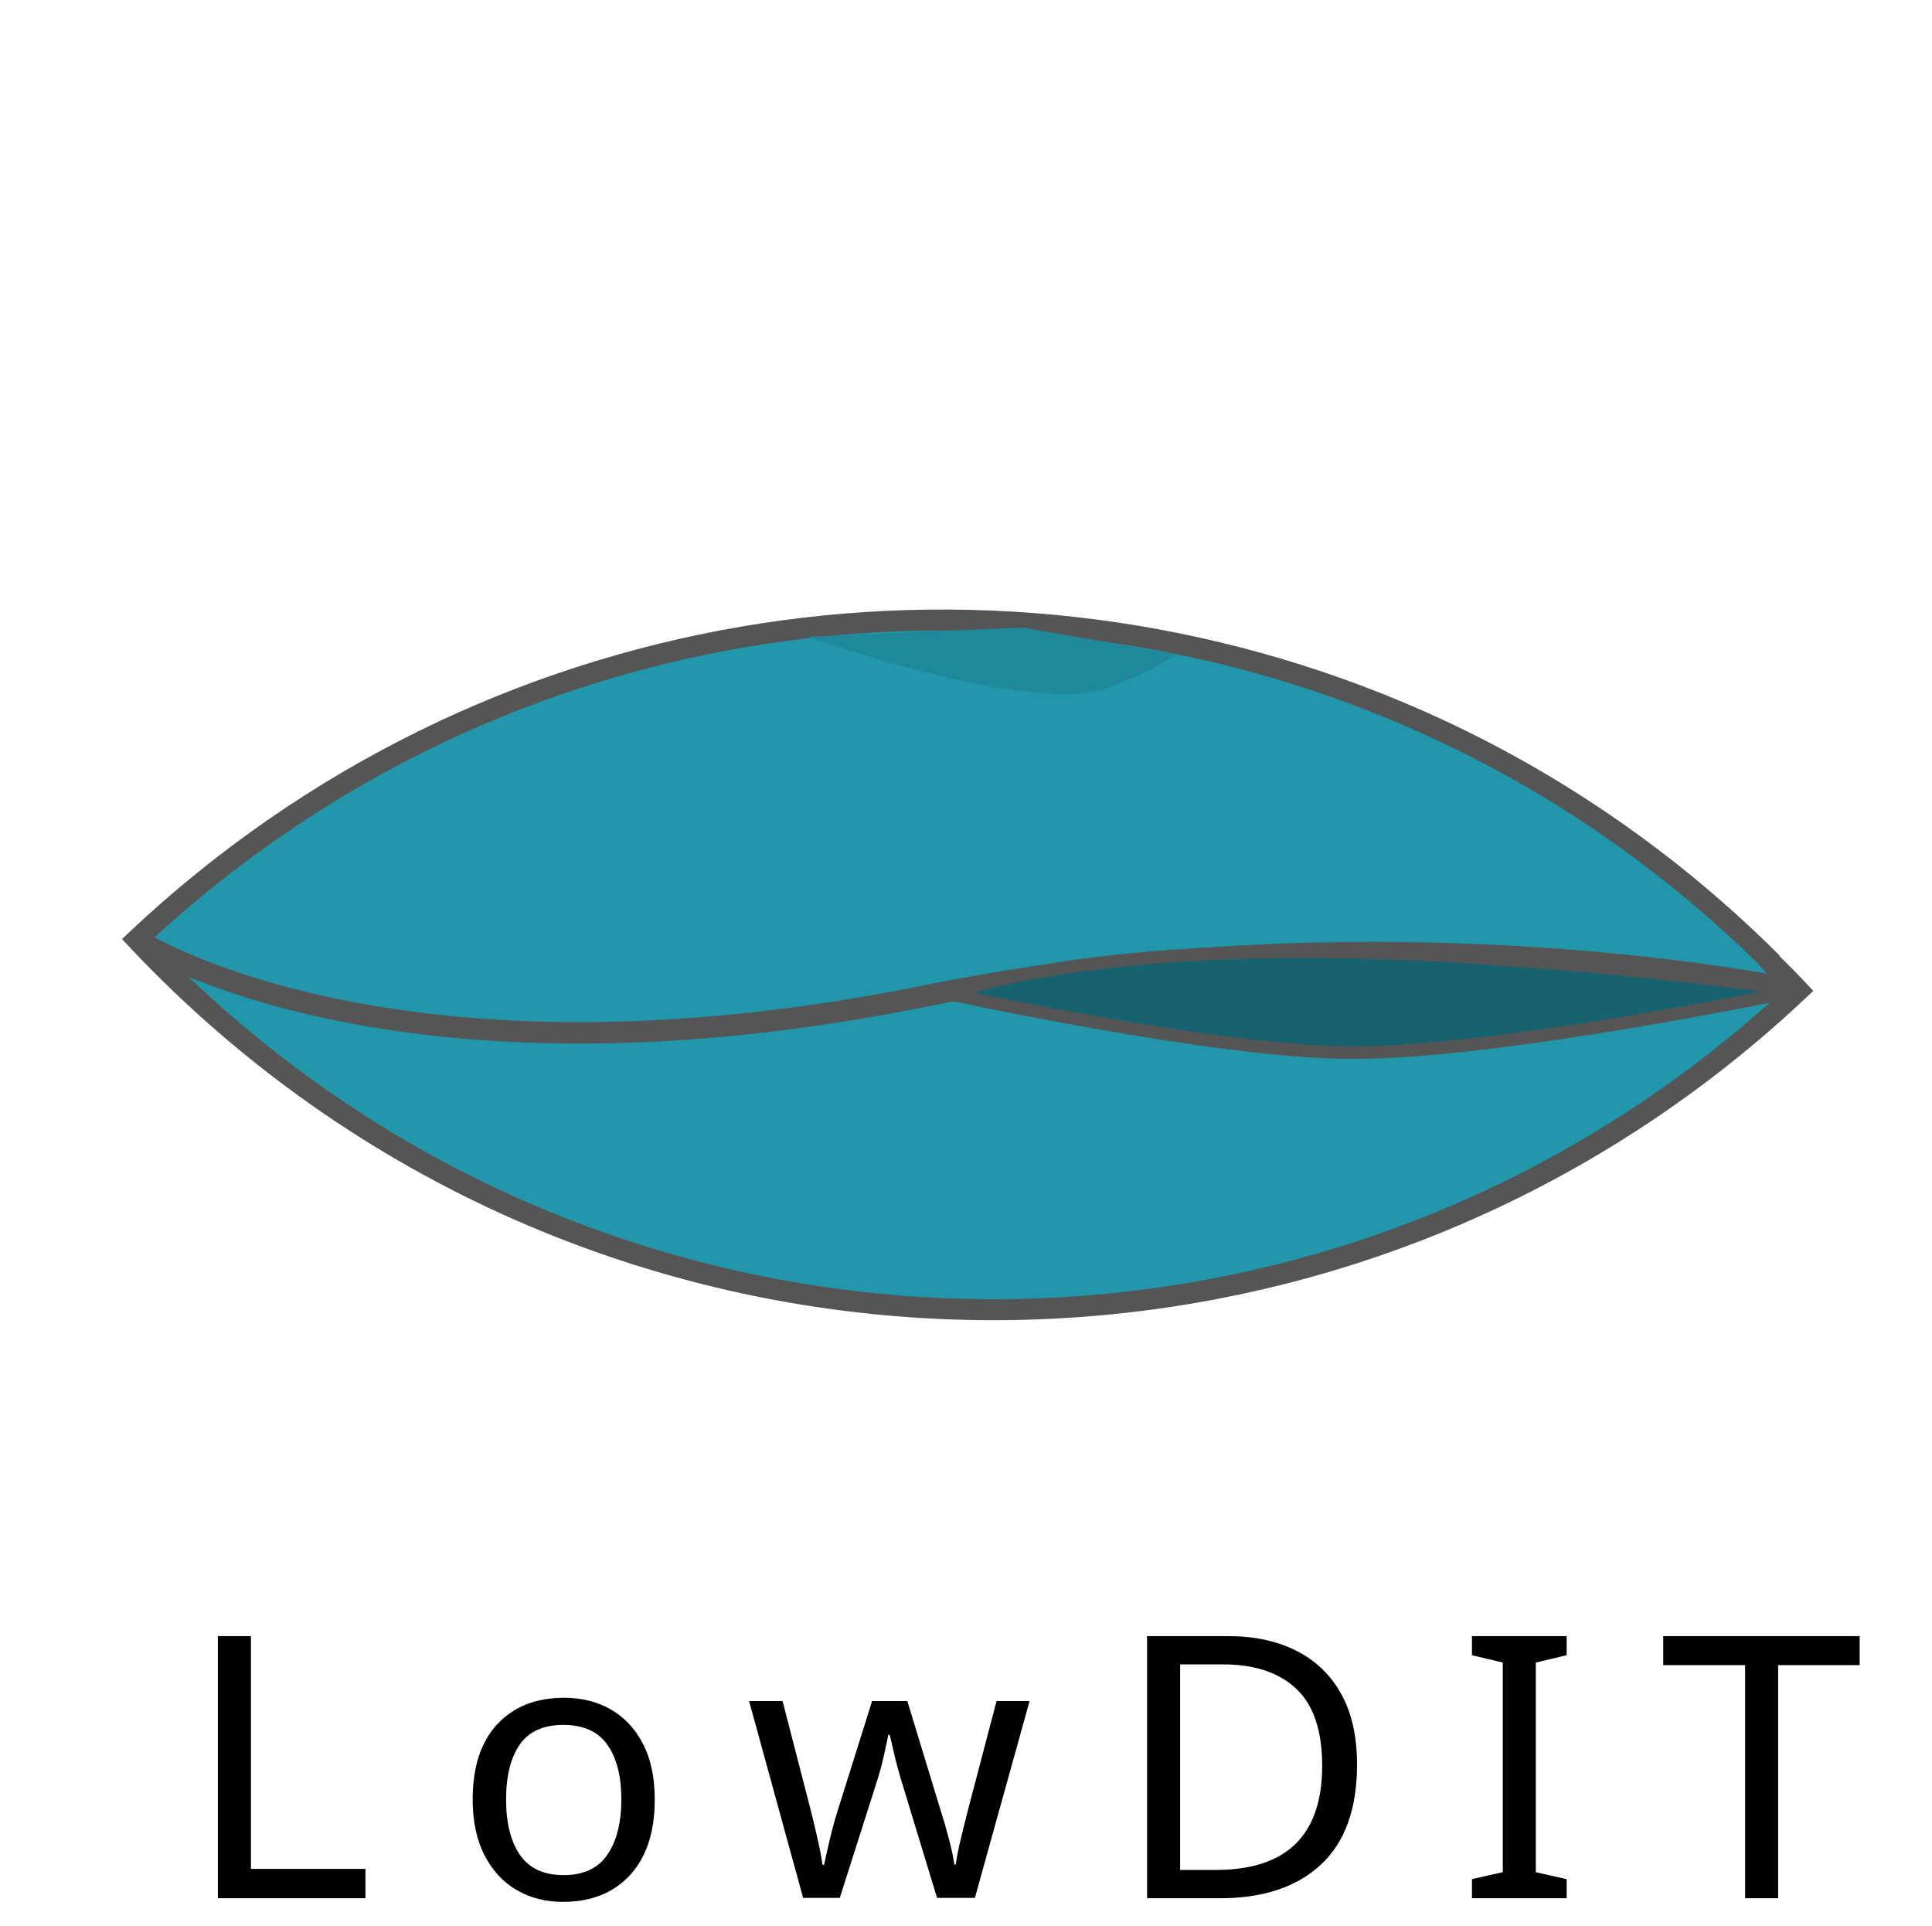
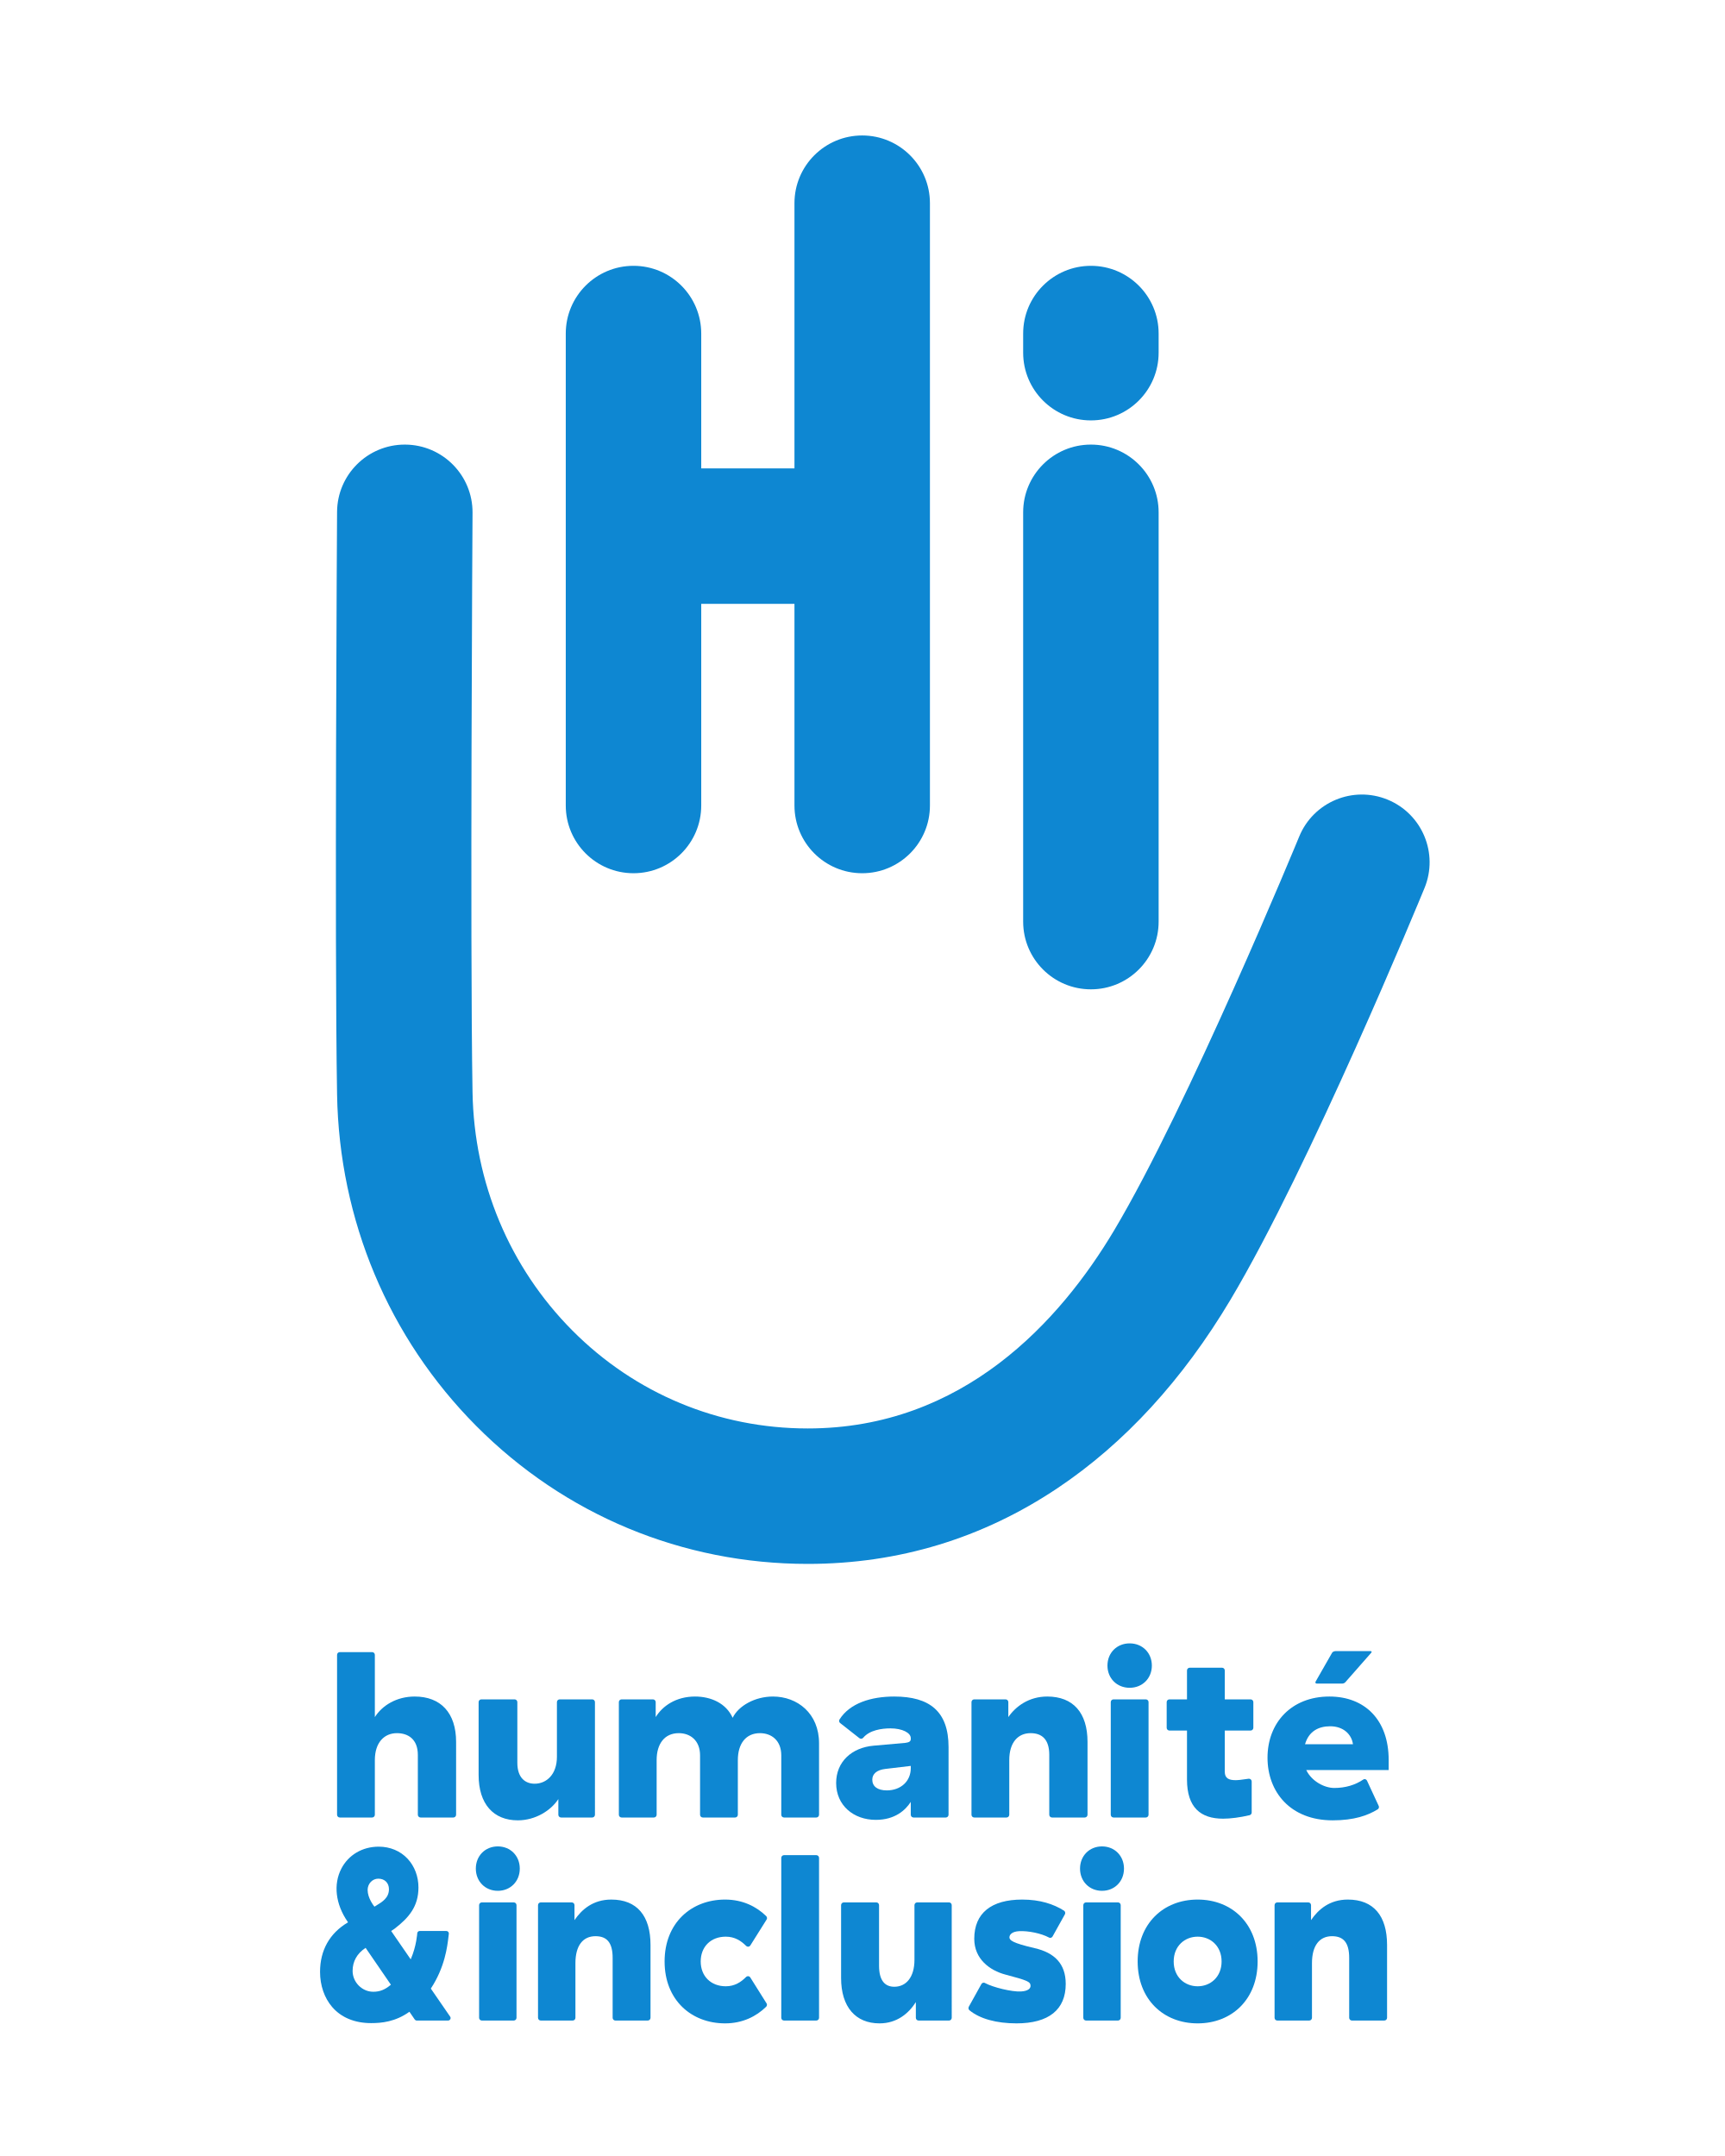
- <svg xmlns="http://www.w3.org/2000/svg" id="svg849" version="1.1" width="496.275" height="494.497">
-   <defs id="defs853" />
-   <text id="text847" stroke-width="2.357" font-family="Optician Sans" font-size="94.292" font-weight="400" style="line-height:1.25;-inkscape-font-specification:'Optician Sans Normal';font-variant-ligatures:normal;font-variant-caps:normal;font-variant-numeric:normal;font-variant-east-asian:normal" x="46.74" y="487.554">
-     <tspan id="tspan845" letter-spacing="20" x="46.74" y="487.554" dx="0.08">LowDIT</tspan>
-   </text>
-   <g transform="matrix(1.078543,0,0,1.078543,-24.03085,-12.29668)" id="g887">
-     <path style="opacity:1;stroke:#555555;stroke-width:5;stroke-miterlimit:4;stroke-dasharray:none;stop-opacity:1" id="path841" stroke-width="2.2" fill="#2296aa" d="m 443.634,240.161 c 2.331,2.311 4.663,4.623 6.995,7.1 -112.626,105.949 -289.826,100.502 -395.775,-12.125 83.149,-78.213 201.383,-95.723 300.224,-54.367 32.227,13.457 62.409,33.307 88.555,59.226 z" />
-     <path style="fill:none;stroke:#555555;stroke-width:5.1;stroke-linecap:butt;stroke-linejoin:miter;stroke-miterlimit:4;stroke-dasharray:none;stroke-opacity:1" d="m 54.854,235.136 c 0,0 60.225,39.333 188.33,13.349 109.852,-22.282 207.444,-1.224 207.444,-1.224" id="path864" />
-     <path style="fill:#16626f;fill-opacity:1;stroke:#555555;stroke-width:3;stroke-linecap:butt;stroke-linejoin:miter;stroke-miterlimit:4;stroke-dasharray:none;stroke-opacity:1" d="m 248.024,248.024 c 0,0 63.582,13.941 95.885,14.063 35.915,0.136 106.72,-14.827 106.72,-14.827 0,0 -54.558,-8.092 -108.017,-9.12 -64.988,-1.249 -94.588,9.883 -94.588,9.883 z" id="path866" />
-     <path id="path866-0" d="m 214.675,163.052 c 0,0 43.553,15.646 65.841,13.424 8.275,-0.825 22.181,-9.233 22.181,-9.233 l -36.902,-6.403 z" style="fill:#1f889a;fill-opacity:1;stroke:none;stroke-width:3;stroke-linecap:butt;stroke-linejoin:miter;stroke-miterlimit:4;stroke-dasharray:none;stroke-opacity:1" />
+ <svg xmlns="http://www.w3.org/2000/svg" version="1.1" id="svg2" width="427.627" height="534.8" viewBox="0 0 327.627 534.8">
+   <defs id="defs6" />
+   <g id="g8" transform="matrix(1.333333,0,0,-1.333333,0,534.8)">
+     <g id="g10" transform="scale(0.1)">
+       <path d="m 803.422,2386.46 c 69.586,0 125.996,56.41 125.996,126 v 375.17 l 173.422,-0.01 v -375.16 c 0,-69.59 56.41,-126 126,-126 69.59,0 126,56.41 126,126 v 1120.52 c 0,69.59 -56.41,126 -126,126 -69.59,0 -126,-56.41 -126,-126 v -493.36 l -173.422,0.01 v 250.84 c 0,69.59 -56.41,126 -125.996,126 -69.59,0 -126,-56.41 -126,-126 v -878.01 c 0,-69.59 56.41,-126 126,-126" style="fill:#0e87d2;fill-opacity:1;fill-rule:nonzero;stroke:none" id="path12" />
+       <path d="m 1654.27,2170.45 c 69.59,0 125.99,56.4 125.99,125.99 v 761.44 c 0,69.59 -56.4,126.01 -125.99,126.01 -69.59,0 -126.01,-56.42 -126.01,-126.01 v -761.44 c 0,-69.59 56.42,-125.99 126.01,-125.99" style="fill:#0e87d2;fill-opacity:1;fill-rule:nonzero;stroke:none" id="path14" />
+       <path d="m 1654.27,3228.89 c 69.59,0 125.99,56.41 125.99,125.99 v 35.59 c 0,69.59 -56.4,126 -125.99,126 -69.59,0 -126.01,-56.41 -126.01,-126 v -35.59 c 0,-69.58 56.42,-125.99 126.01,-125.99" style="fill:#0e87d2;fill-opacity:1;fill-rule:nonzero;stroke:none" id="path16" />
+       <path d="m 2206.19,2523.36 c -64.37,26.45 -137.99,-4.29 -164.43,-68.66 -2.05,-4.99 -206.67,-501.75 -344.24,-732.58 -100.22,-168.15 -280.46,-368.6 -570.01,-368.6 -165.592,0 -321.127,64.77 -437.947,182.36 -116.805,117.57 -182.711,275.01 -185.579,443.31 -4.859,285.04 -0.035,1070.01 0.016,1077.91 0.434,69.58 -55.625,126.35 -125.211,126.78 -0.273,0.01 -0.531,0.01 -0.805,0.01 -69.214,0 -125.546,-55.91 -125.98,-125.22 -0.051,-7.92 -4.891,-795.82 0.012,-1083.78 3.984,-233.67 95.886,-452.66 258.769,-616.61 164.485,-165.57 383.508,-256.75 616.725,-256.75 168.63,0 325.01,47.44 464.79,141.02 124.49,83.32 232.72,201.27 321.69,350.56 147.01,246.66 352.19,744.73 360.85,765.81 26.45,64.37 -4.28,137.99 -68.65,164.44" style="fill:#0e87d2;fill-opacity:1;fill-rule:nonzero;stroke:none" id="path18" />
+       <path d="m 2189.6,651.328 c 0.3,-0.648 0.47,-1.367 0.47,-2.117 v 0 c 0,-1.832 -0.98,-3.441 -2.43,-4.352 -18.19,-11.218 -43.44,-20.398 -83.6,-20.398 -79.07,0 -121.24,53.18 -121.24,116.48 0,65.059 44.37,113.848 115.09,113.848 65.89,0 110.26,-43.508 110.26,-117.801 v -18.91 h -153.31 l 0.44,-0.879 c 10.1,-20.211 33.41,-32.508 51.67,-32.508 20.83,0 39.14,5.598 53.96,15.649 0.76,0.531 1.64,0.828 2.59,0.828 v 0 c 2.09,0 3.89,-1.5 4.71,-3.637 z m -90.19,148.141 c -21.91,0 -39.84,-9.469 -46.81,-33.391 h 89.14 c -2.49,18.442 -17.92,33.391 -42.33,33.391 z m 3.3,136.351 c 1.86,3.481 6.74,3.481 6.74,3.481 h 64.61 c 4.1,0 1.69,-3.039 1.69,-3.039 l -47.7,-54.282 c -2.23,-3.058 -6.01,-3.058 -6.01,-3.058 h -47.53 c -3.77,0 -2.33,3.496 -2.33,3.496 l 30.53,53.402" style="fill:#0e87d2;fill-opacity:1;fill-rule:nonzero;stroke:none" id="path20" />
+       <path d="m 1741.24,361.898 c 0,-70.328 47.82,-115.168 111.58,-115.168 63.76,0 111.58,44.84 111.58,115.168 0,70.332 -47.82,115.172 -111.58,115.172 -63.76,0 -111.58,-44.84 -111.58,-115.172 z m 156.13,0 c 0,-29.007 -20.85,-46.16 -44.55,-46.16 -23.7,0 -44.55,17.153 -44.55,46.16 0,29.012 20.85,46.153 44.55,46.153 23.7,0 44.55,-17.141 44.55,-46.153" style="fill:#0e87d2;fill-opacity:1;fill-rule:nonzero;stroke:none" id="path22" />
+       <path d="m 322.285,932.34 c 0,2.801 -2.297,5.101 -5.101,5.101 h -60.079 c -2.808,0 -5.097,-2.3 -5.097,-5.101 V 634.828 c 0,-2.797 2.289,-5.098 5.097,-5.098 h 60.079 c 2.804,0 5.101,2.301 5.101,5.098 l 0.004,101.723 c 0,32.969 17.727,50.109 41.008,50.109 21.09,0 38.969,-11.43 38.969,-40.441 V 634.828 c 0,-2.797 2.297,-5.098 5.097,-5.098 h 60.957 c 2.809,0 5.102,2.301 5.102,5.098 l 0.008,135.57 c 0,54.063 -28.707,84.391 -77.028,84.391 -33.828,0 -60.496,-16.699 -74.113,-38.238 l -0.004,115.789" style="fill:#0e87d2;fill-opacity:1;fill-rule:nonzero;stroke:none" id="path24" />
+       <path d="m 731.703,844.418 c 0,2.801 -2.293,5.102 -5.098,5.102 h -60.527 c -2.801,0 -5.098,-2.301 -5.098,-5.102 V 742.699 c 0,-32.969 -19.464,-50.097 -41.429,-50.097 -16.696,0 -32.207,10.097 -32.207,39.117 v 112.699 c 0,2.801 -2.293,5.102 -5.102,5.102 h -61.84 c -2.808,0 -5.097,-2.301 -5.097,-5.102 V 708.859 c 0,-54.07 27.668,-84.398 72.918,-84.398 32.945,0 61.777,18.461 75.394,39.559 v -29.192 c 0,-2.797 2.289,-5.098 5.098,-5.098 h 57.894 c 2.805,0 5.102,2.301 5.102,5.098 l -0.008,209.59" style="fill:#0e87d2;fill-opacity:1;fill-rule:nonzero;stroke:none" id="path26" />
+       <path d="m 1395.37,466.699 c 0,2.801 -2.24,5.09 -4.99,5.09 h -59.33 c -2.74,0 -5,-2.289 -5,-5.09 V 364.98 c 0,-32.968 -15.92,-50.109 -37.45,-50.109 -16.35,0 -28.41,10.109 -28.41,39.117 v 112.711 c 0,2.801 -2.25,5.09 -4.99,5.09 h -60.62 c -2.75,0 -5,-2.289 -5,-5.09 v -135.57 c 0,-54.059 27.12,-84.391 71.47,-84.391 32.29,0 54.24,18.453 67.59,39.563 v -29.192 c 0,-2.808 2.25,-5.097 5,-5.097 h 56.74 c 2.75,0 5,2.289 5,5.097 l -0.01,209.59" style="fill:#0e87d2;fill-opacity:1;fill-rule:nonzero;stroke:none" id="path28" />
+       <path d="m 1078.3,634.828 c 0,-2.797 2.29,-5.098 5.1,-5.098 h 60.09 c 2.8,0 5.09,2.301 5.09,5.098 v 132.93 c 0,55.832 -40.49,87.031 -85.74,87.031 -33.38,0 -63.996,-17.141 -74.985,-39.559 -12.292,27.258 -40.492,39.559 -69.921,39.559 -35.579,0 -60.489,-17.578 -73.227,-38.238 v 27.867 c 0,2.801 -2.297,5.102 -5.098,5.102 h -58.332 c -2.804,0 -5.093,-2.301 -5.093,-5.102 v -209.59 c 0,-2.797 2.289,-5.098 5.093,-5.098 h 60.082 c 2.805,0 5.102,2.301 5.102,5.098 l 0.004,101.723 c 0,30.328 14.769,50.109 41.129,50.109 21.523,0 39.64,-13.629 39.64,-41.32 V 634.828 c 0,-2.797 2.297,-5.098 5.106,-5.098 h 60.078 c 2.809,0 5.102,2.301 5.102,5.098 l 0.003,101.723 c 0,30.328 14.777,50.109 41.127,50.109 21.53,0 39.65,-13.629 39.65,-41.32 V 634.828" style="fill:#0e87d2;fill-opacity:1;fill-rule:nonzero;stroke:none" id="path30" />
+       <path d="m 1186.72,812.25 c -1.43,-2.172 -0.99,-5.141 1.1,-6.781 l 35.83,-28.149 c 2.2,-1.73 5.42,-1.351 7.16,0.86 11.75,14.058 34.13,17.379 50.63,17.379 21.96,0 37.75,-8.27 37.75,-18.129 v -1.762 c 0,-3.949 -2.64,-6.148 -9.67,-7.027 l -59.3,-5.27 c -40.85,-3.519 -69.84,-29.902 -69.84,-69.461 0,-41.75 32.51,-68.57 73.8,-68.57 36.02,0 55.34,18.461 65.01,33.41 v -23.922 c 0,-2.797 2.29,-5.098 5.1,-5.098 h 60.08 c 2.81,0 5.09,2.301 5.09,5.098 l 0.01,125.902 c 0,66.379 -35.14,94.059 -101.03,94.059 -43.34,0 -82.66,-12.5 -101.72,-42.539 z m 132.47,-86.531 v -4.278 c 0,-24.191 -18.49,-41.261 -44.56,-41.261 -17.53,0 -27.01,7.59 -27.01,19.929 0,10.903 8.52,18.012 23.7,19.922 l 47.87,5.688" style="fill:#0e87d2;fill-opacity:1;fill-rule:nonzero;stroke:none" id="path32" />
+       <path d="m 1576.82,634.828 c 0,-2.797 2.29,-5.098 5.09,-5.098 h 60.97 c 2.8,0 5.1,2.301 5.1,5.098 v 135.57 c 0,54.071 -26.61,84.391 -74.93,84.391 -34.27,0 -58.77,-18.449 -72.39,-38.238 v 27.867 c 0,2.801 -2.29,5.102 -5.09,5.102 l -58.33,0.011 c -2.81,0 -5.1,-2.301 -5.1,-5.101 V 634.828 c 0,-2.797 2.29,-5.098 5.1,-5.098 l 60.08,-0.011 c 2.81,0 5.1,2.301 5.1,5.101 v 101.731 c 0,32.969 16.33,50.109 39.61,50.109 21.09,0 34.79,-11.43 34.79,-40.441 V 634.828" style="fill:#0e87d2;fill-opacity:1;fill-rule:nonzero;stroke:none" id="path34" />
+       <path d="m 2134.72,257.121 c 0,-2.82 2.27,-5.109 5.05,-5.109 h 60.36 c 2.77,0 5.05,2.289 5.05,5.097 v 135.563 c 0,54.066 -25.11,84.398 -72.95,84.398 -33.92,0 -54.99,-18.461 -68.47,-38.242 v 27.871 c 0,2.801 -2.28,5.09 -5.05,5.09 h -57.74 c -2.79,0 -5.05,-2.289 -5.05,-5.09 v -209.59 c 0,-2.808 2.26,-5.097 5.05,-5.097 L 2060.45,252 c 2.77,0 5.05,2.289 5.05,5.102 v 101.726 c 0,32.961 14.23,50.102 37.28,50.102 20.87,0 31.94,-11.418 31.94,-40.442 V 257.121" style="fill:#0e87d2;fill-opacity:1;fill-rule:nonzero;stroke:none" id="path36" />
+       <path d="m 764.617,257.121 c 0,-2.82 2.274,-5.109 5.051,-5.109 h 60.355 c 2.774,0 5.047,2.289 5.047,5.097 v 135.563 c 0,54.066 -25.105,84.398 -72.941,84.398 -33.922,0 -54.988,-18.461 -68.473,-38.242 v 27.871 c 0,2.801 -2.269,5.09 -5.047,5.09 h -57.746 c -2.777,0 -5.047,-2.289 -5.047,-5.09 v -209.59 c 0,-2.808 2.27,-5.097 5.047,-5.097 L 690.352,252 c 2.773,0 5.043,2.289 5.043,5.102 v 101.726 c 0,32.961 14.234,50.102 37.281,50.102 20.875,0 31.941,-11.418 31.941,-40.442 V 257.121" style="fill:#0e87d2;fill-opacity:1;fill-rule:nonzero;stroke:none" id="path38" />
+       <path d="m 1761.49,844.418 c 0,2.812 -2.29,5.102 -5.09,5.102 h -60.09 c -2.8,0 -5.1,-2.301 -5.1,-5.102 v -209.59 c 0,-2.797 2.3,-5.098 5.1,-5.098 h 60.09 c 2.8,0 5.09,2.301 5.09,5.098 z m -76.43,67.961 c 0,-23.738 17.57,-41.32 41.29,-41.32 23.72,0 41.3,17.582 41.3,41.32 0,23.742 -17.58,41.32 -41.3,41.32 -23.72,0 -41.29,-17.578 -41.29,-41.32" style="fill:#0e87d2;fill-opacity:1;fill-rule:nonzero;stroke:none" id="path40" />
+       <path d="m 585.797,466.699 c 0,2.801 -2.27,5.09 -5.043,5.09 h -59.488 c -2.782,0 -5.051,-2.289 -5.051,-5.09 v -209.59 c 0,-2.808 2.269,-5.097 5.051,-5.097 h 59.488 c 2.773,0 5.043,2.289 5.043,5.097 z m -75.668,67.961 c 0,-23.742 17.394,-41.32 40.879,-41.32 23.484,0 40.879,17.578 40.879,41.32 0,23.738 -17.395,41.309 -40.879,41.309 -23.485,0 -40.879,-17.571 -40.879,-41.309" style="fill:#0e87d2;fill-opacity:1;fill-rule:nonzero;stroke:none" id="path42" />
+       <path d="m 1148.58,554.621 c 0,2.797 -2.29,5.09 -5.09,5.09 h -60.09 c -2.81,0 -5.1,-2.293 -5.1,-5.09 v -297.5 c 0,-2.82 2.29,-5.109 5.1,-5.109 h 60.09 c 2.8,0 5.09,2.289 5.09,5.097 v 297.512" style="fill:#0e87d2;fill-opacity:1;fill-rule:nonzero;stroke:none" id="path44" />
+       <path d="m 1709.72,466.699 c 0,2.801 -2.27,5.09 -5.05,5.09 h -59.48 c -2.78,0 -5.05,-2.289 -5.05,-5.09 v -209.59 c 0,-2.808 2.27,-5.097 5.05,-5.097 h 59.48 c 2.78,0 5.05,2.289 5.05,5.097 z m -75.67,67.961 c 0,-23.742 17.4,-41.32 40.88,-41.32 23.48,0 40.88,17.578 40.88,41.32 0,23.738 -17.4,41.309 -40.88,41.309 -23.48,0 -40.88,-17.571 -40.88,-41.309" style="fill:#0e87d2;fill-opacity:1;fill-rule:nonzero;stroke:none" id="path46" />
+       <path d="m 1949.42,634.031 c -17.66,-4.211 -35.72,-6.492 -49.21,-6.492 -41.72,0 -67.2,20.652 -67.2,72.973 V 791.5 h -32.68 c -2.8,0 -5.1,2.301 -5.1,5.102 v 47.816 c 0,2.801 2.3,5.102 5.1,5.102 h 32.68 v 53.8 c 0,2.801 2.29,5.098 5.1,5.098 h 60.08 c 2.81,0 5.1,-2.297 5.1,-5.098 v -53.8 h 48.05 c 2.8,0 5.1,-2.301 5.1,-5.102 v -47.816 c 0,-2.801 -2.3,-5.102 -5.1,-5.102 h -48.05 v -76.488 c 0,-12.313 7.46,-15.821 20.21,-15.821 4.65,0 10.34,0.68 24.02,2.661 0.24,0.039 0.5,0.058 0.75,0.058 v 0 c 2.8,0 5.1,-2.289 5.1,-5.109 v 0 -57.801 0 c 0,-2.398 -1.69,-4.43 -3.95,-4.969" style="fill:#0e87d2;fill-opacity:1;fill-rule:nonzero;stroke:none" id="path48" />
+       <path d="m 1012.97,390.852 c -9.38,9.449 -21.306,17.199 -37.837,17.199 -28.117,0 -46.703,-18.891 -46.703,-46.153 0,-27.25 18.832,-46.148 46.703,-46.148 16.508,0 28.337,7.809 37.687,17.281 0.9,0.91 2.14,1.489 3.51,1.508 v 0 c 1.82,0.031 3.44,-0.93 4.35,-2.379 l 30.24,-48.191 c 0.49,-0.778 0.77,-1.707 0.76,-2.688 v 0 c 0,-1.41 -0.57,-2.691 -1.5,-3.621 -18.21,-17.859 -43.84,-30.922 -76.301,-30.922 -62.981,0 -112.613,43.512 -112.613,115.16 0,71.653 49.632,115.172 112.613,115.172 32.451,0 58.181,-12.949 76.401,-30.789 0.94,-0.941 1.52,-2.23 1.52,-3.66 v 0 c 0,-0.98 -0.29,-1.91 -0.77,-2.703 l -30.27,-48.199 c -0.9,-1.418 -2.47,-2.36 -4.25,-2.348 v 0 c -1.37,0 -2.63,0.57 -3.54,1.481" style="fill:#0e87d2;fill-opacity:1;fill-rule:nonzero;stroke:none" id="path50" />
+       <path d="m 351.797,318.379 c -10.867,-9.098 -20.293,-12.82 -32.524,-12.82 -20.796,0 -38.367,17.75 -38.367,38.761 0,17.621 8.231,32.371 23.805,42.649 l 0.398,0.261 0.266,-0.39 c 15.418,-22.449 31.887,-46.461 46.512,-67.801 l 0.254,-0.371 z m -23.109,197.57 c 11.863,0 19.832,-7.871 19.832,-19.59 0,-16.031 -12.27,-23.5 -23.098,-30.097 -1.192,-0.731 -2.371,-1.453 -3.524,-2.172 l -0.359,-0.231 -0.273,0.34 c -1.27,1.571 -12.418,15.77 -12.418,30.789 0,11.563 8.894,20.961 19.84,20.961 z m 133.707,-256.719 -35.969,52.219 0.179,0.289 c 25.922,39.532 30.438,77.66 32.606,95.992 0.246,2.11 0.473,3.989 0.691,5.59 0.036,0.282 0.047,0.578 0.032,0.891 -0.075,1.238 -0.625,2.379 -1.555,3.219 -0.934,0.84 -2.125,1.261 -3.363,1.179 H 405.41 c -2.113,-0.129 -3.894,-1.781 -4.219,-3.918 -0.007,-0.191 -1.429,-24.011 -11.878,-48.011 l -0.352,-0.801 -36.324,52.75 6.347,4.199 c 26.645,20.531 44.414,41.453 44.414,76.711 0,20.481 -7.152,39.441 -20.136,53.41 -13.516,14.539 -32.614,22.539 -53.774,22.539 -30.297,0 -56.297,-15.297 -69.547,-40.918 -15.113,-29.218 -10.789,-66.031 11.559,-98.461 l 0.941,-1.371 -0.453,-0.258 c -33.785,-20.019 -51.644,-51.808 -51.644,-91.921 0,-25.239 8,-48.438 22.527,-65.34 16.863,-19.617 41.945,-30 72.512,-30 19.34,0 44.867,2.383 70.824,20.84 l 0.398,0.3 9.993,-14.57 c 0.863,-1.129 2.175,-1.777 3.597,-1.777 h 58.45 c 2.511,0 4.558,2.058 4.558,4.597 0,0.942 -0.277,1.84 -0.808,2.621" style="fill:#0e87d2;fill-opacity:1;fill-rule:nonzero;stroke:none" id="path52" />
+       <path d="m 1457.56,321.648 c 14.63,-7.878 49.64,-16.488 66.47,-15.57 13.46,0.731 17.98,5.602 17.95,10.43 -0.05,7.863 -5.63,10.07 -47,21.082 -28.67,7.621 -57.69,28.691 -57.69,66.512 0,47.918 31.94,72.968 89.17,72.968 33.16,0 58.51,-8.422 77.69,-20.609 1.39,-0.891 2.33,-2.52 2.33,-4.359 v 0 c 0.01,-0.973 -0.24,-1.872 -0.67,-2.641 l -22.79,-40.93 c -0.83,-1.519 -2.4,-2.59 -4.2,-2.672 v 0 c -0.88,-0.039 -1.71,0.161 -2.42,0.539 -14.63,7.883 -38.88,12.793 -55.72,11.872 -13.46,-0.731 -17.94,-6.7 -17.94,-11.532 0,-5.277 5.32,-10.41 47.02,-20.078 36.37,-8.351 57.68,-28.691 57.68,-66.519 0,-47.871 -31.52,-73.403 -91.62,-73.403 -37.37,0 -68.21,8.59 -87.37,24.301 -1.18,0.973 -1.95,2.551 -1.9,4.301 v 0 c 0.03,0.93 0.28,1.789 0.68,2.531 l 23.27,41.91 c 0.85,1.559 2.48,2.637 4.31,2.68 v 0 c 1.03,0.019 1.98,-0.27 2.75,-0.813" style="fill:#0e87d2;fill-opacity:1;fill-rule:nonzero;stroke:none" id="path54" />
+     </g>
  </g>
</svg>
